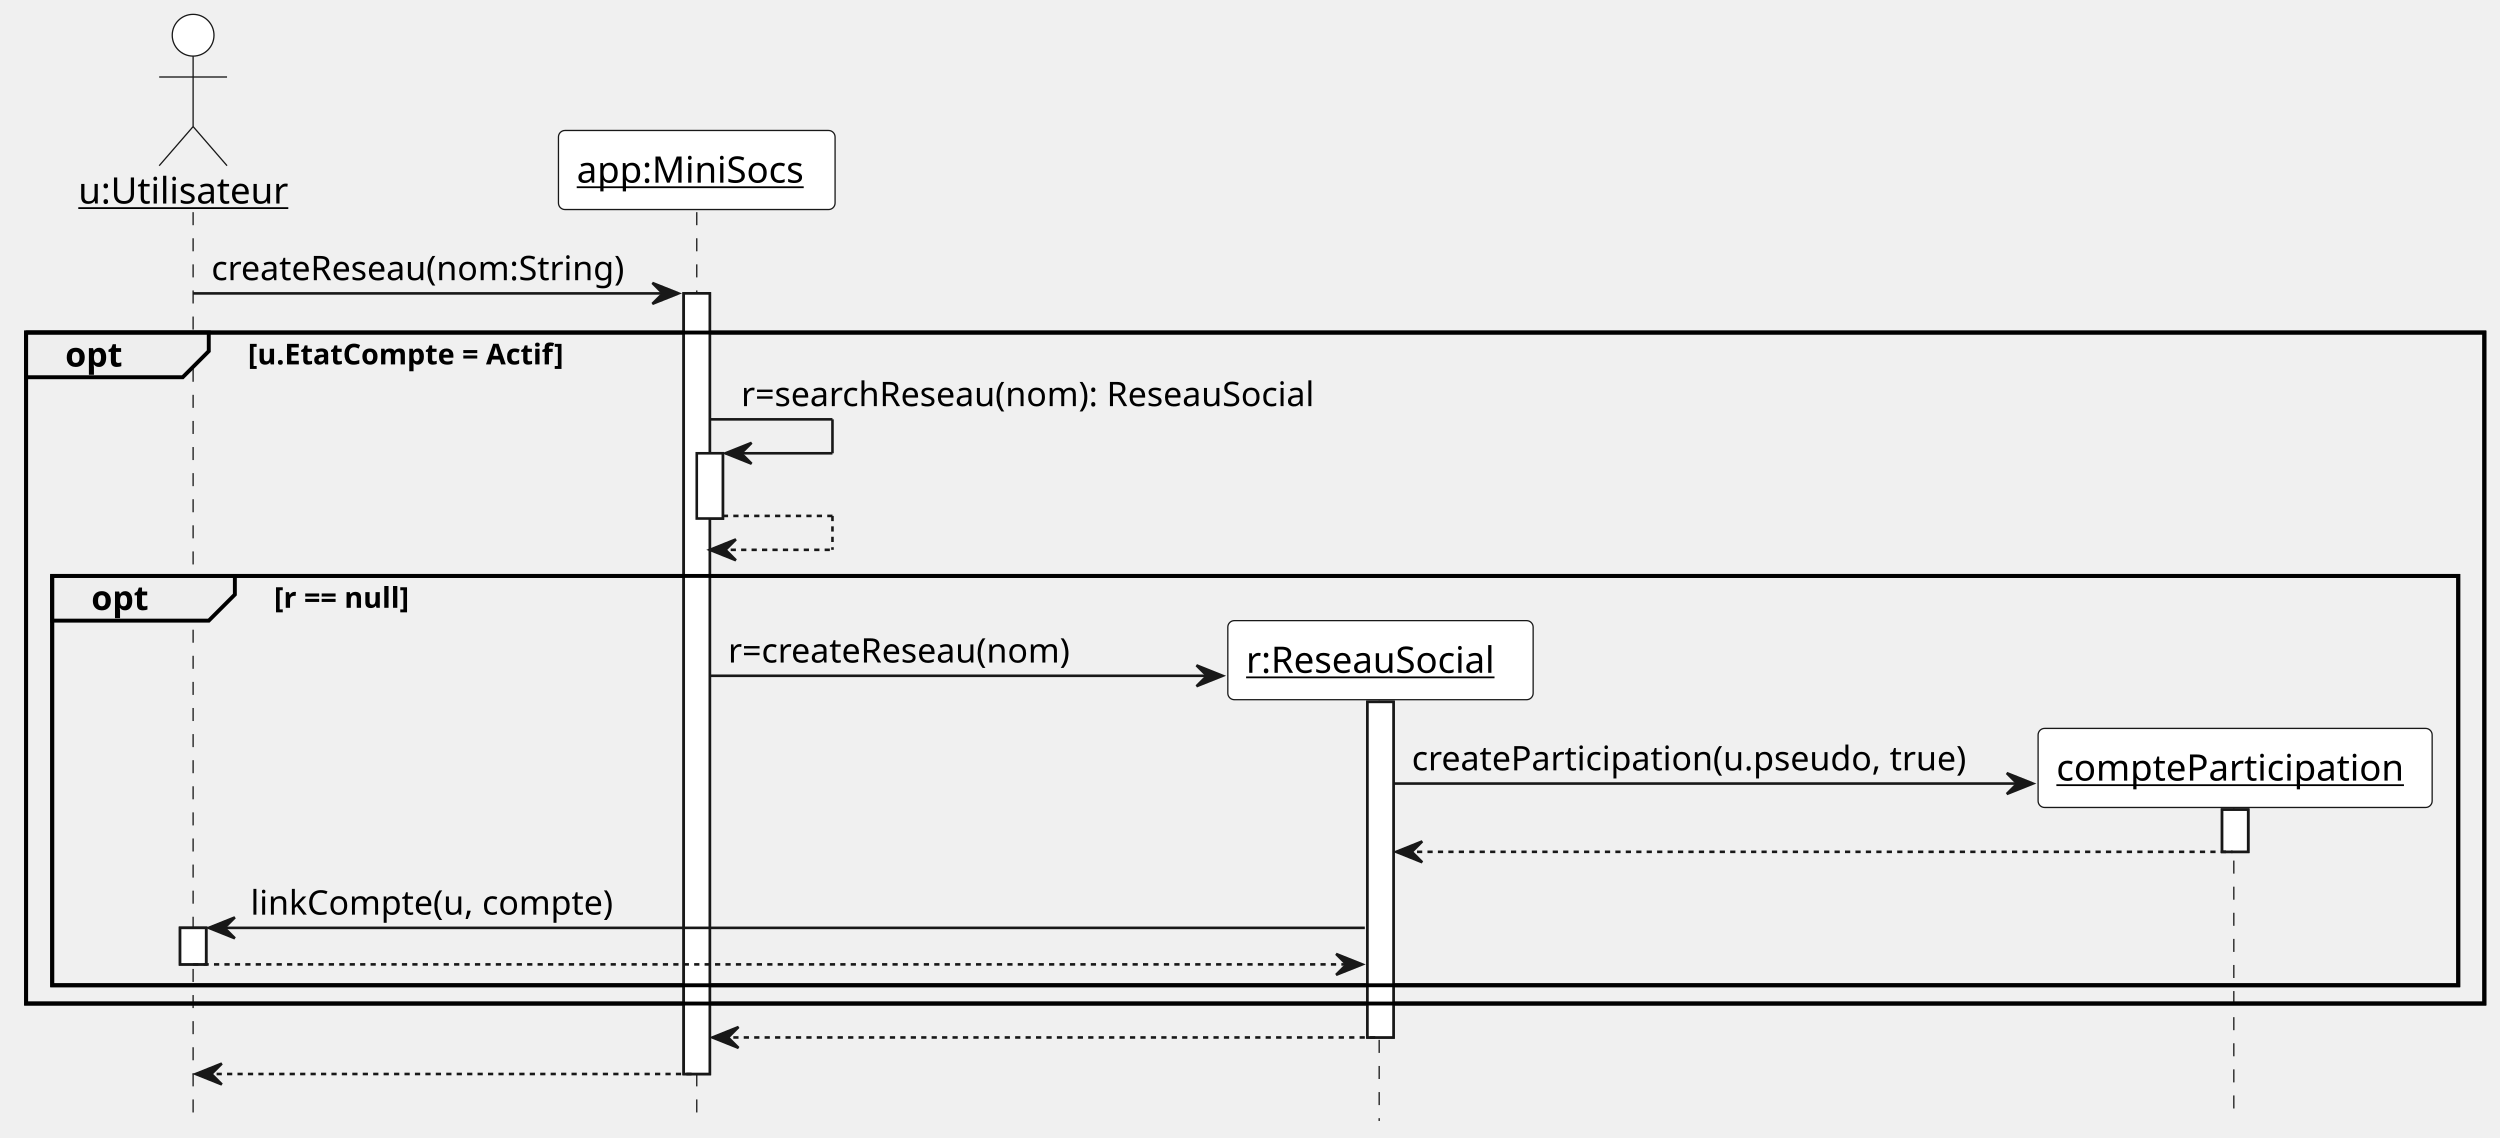
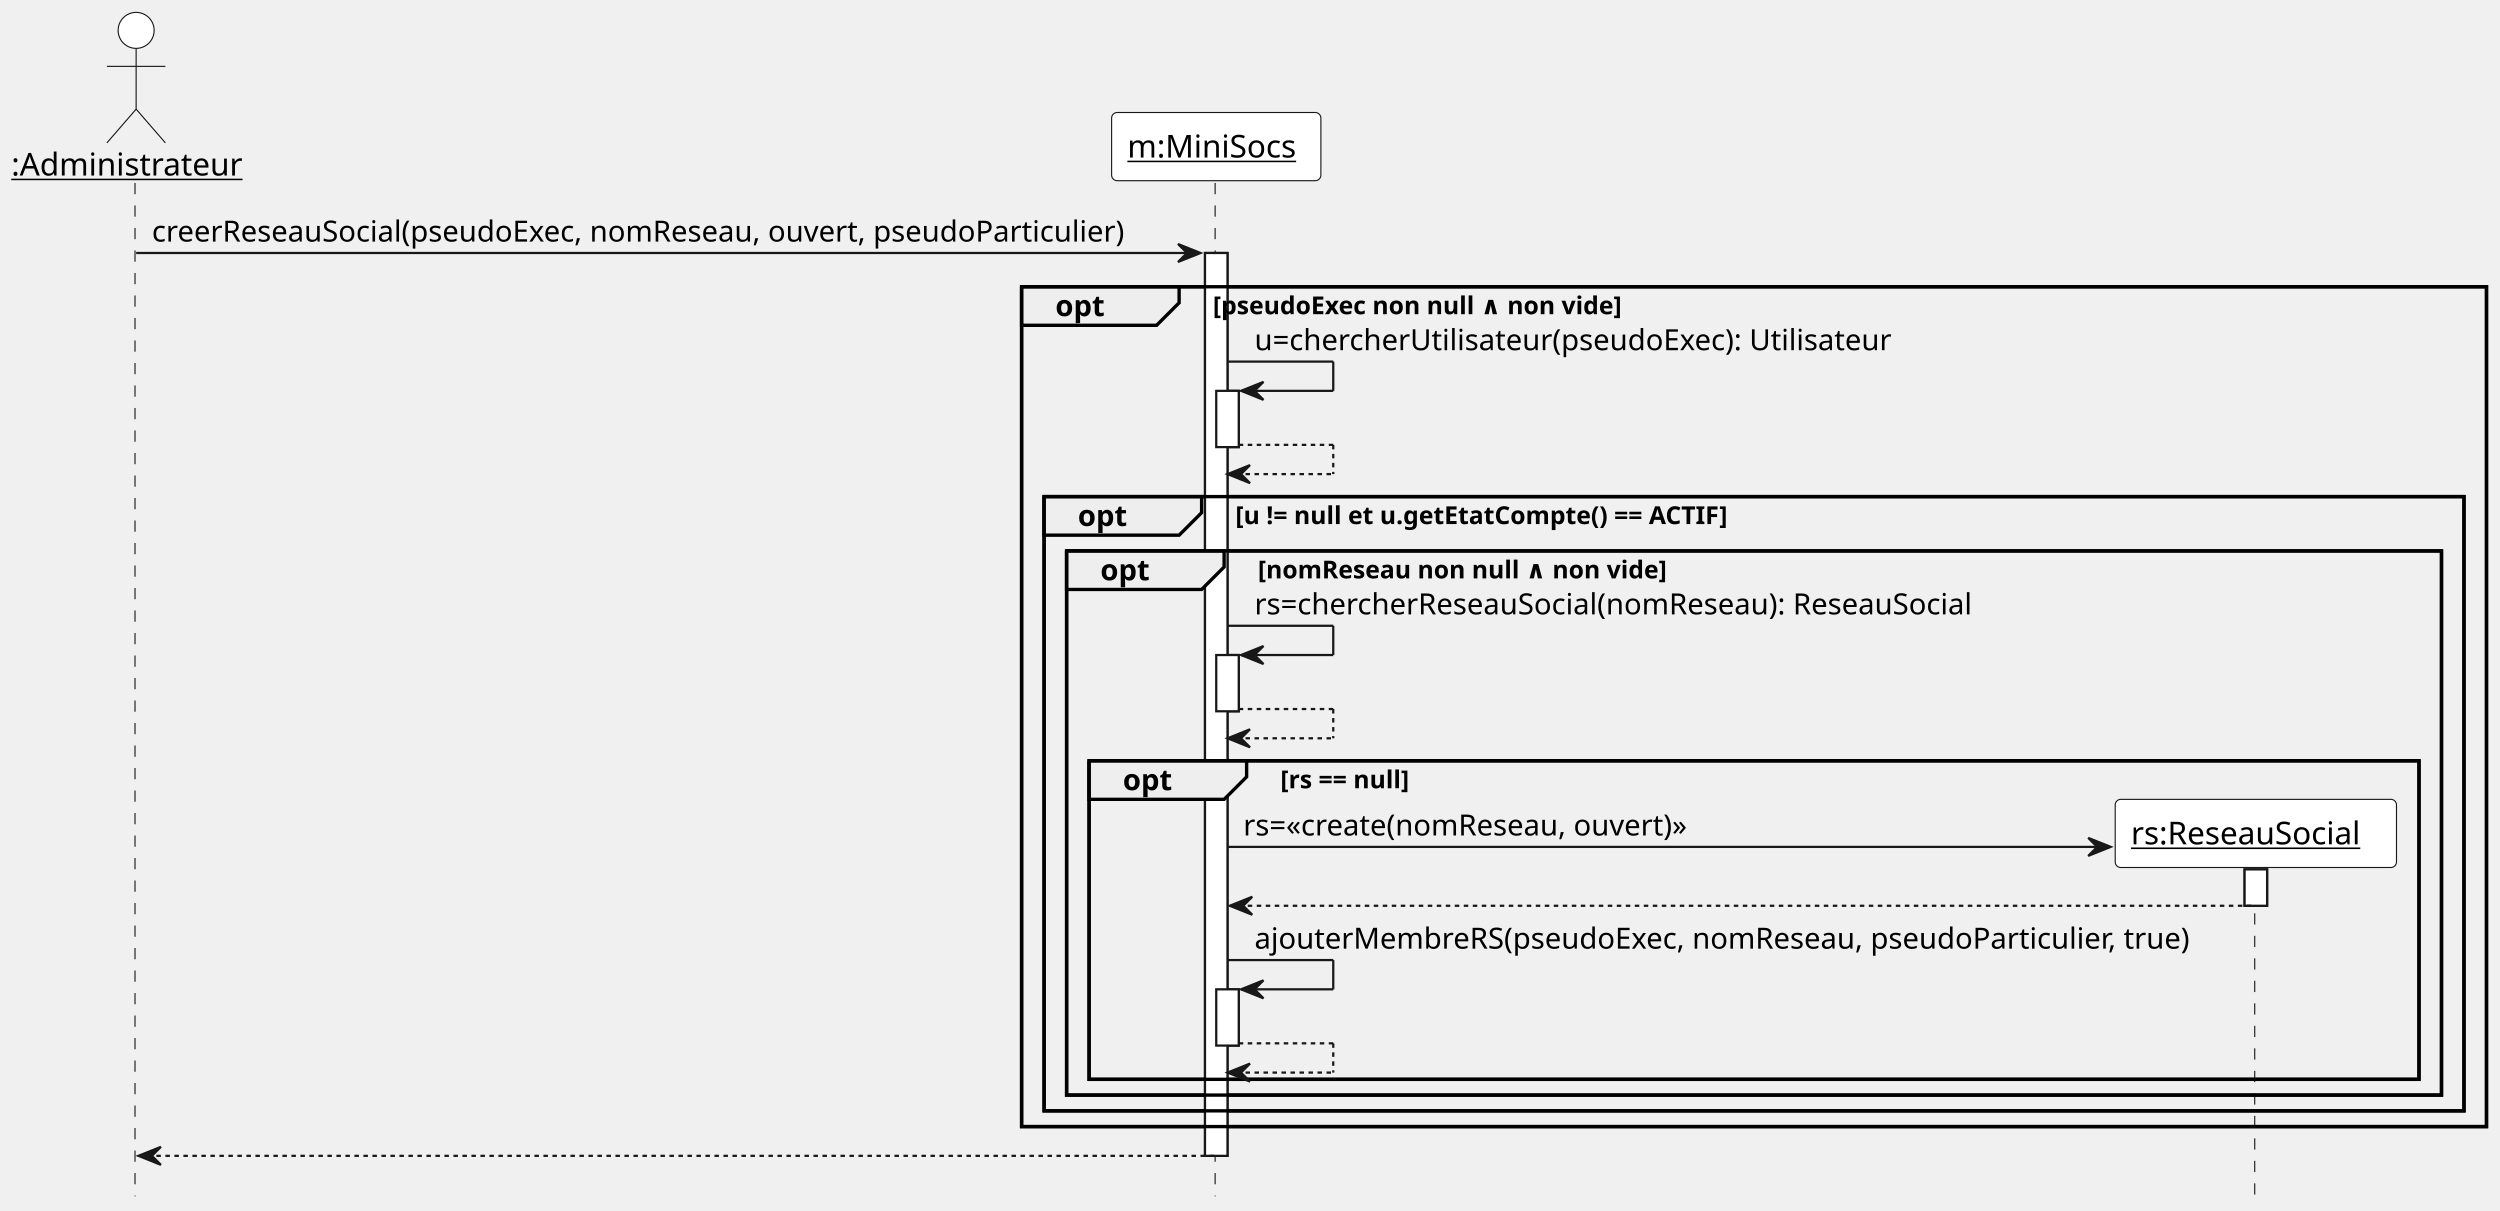
- <svg xmlns="http://www.w3.org/2000/svg" contentStyleType="text/css" height="436px" preserveAspectRatio="none" style="width:958px;height:436px;background:#FFFFFF;" version="1.1" viewBox="0 0 958 436" width="958px" zoomAndPan="magnify">
+ <svg xmlns="http://www.w3.org/2000/svg" contentStyleType="text/css" height="538px" preserveAspectRatio="none" style="width:1111px;height:538px;background:#FFFFFF;" version="1.1" viewBox="0 0 1111 538" width="1111px" zoomAndPan="magnify">
  <defs />
  <g>
-     <rect fill="#FFFFFF" height="14" style="stroke:#181818;stroke-width:1.0;" width="10" x="69" y="355.555" />
-     <rect fill="#FFFFFF" height="299.125" style="stroke:#181818;stroke-width:1.0;" width="10" x="262" y="112.43" />
-     <rect fill="#FFFFFF" height="25" style="stroke:#181818;stroke-width:1.0;" width="10" x="267" y="173.695" />
-     <rect fill="#FFFFFF" height="128.594" style="stroke:#181818;stroke-width:1.0;" width="10" x="524" y="268.961" />
-     <rect fill="#FFFFFF" height="16.164" style="stroke:#181818;stroke-width:1.0;" width="10" x="851.5" y="310.258" />
-     <rect fill="none" height="257.125" style="stroke:#000000;stroke-width:1.5;" width="942" x="10" y="127.43" />
-     <rect fill="none" height="156.859" style="stroke:#000000;stroke-width:1.5;" width="922" x="20" y="220.695" />
-     <line style="stroke:#181818;stroke-width:0.5;stroke-dasharray:5.0,5.0;" x1="74" x2="74" y1="81.297" y2="429.555" />
-     <line style="stroke:#181818;stroke-width:0.5;stroke-dasharray:5.0,5.0;" x1="267" x2="267" y1="81.297" y2="429.555" />
-     <line style="stroke:#181818;stroke-width:0.5;stroke-dasharray:5.0,5.0;" x1="528.5" x2="528.5" y1="268.477" y2="429.555" />
-     <line style="stroke:#181818;stroke-width:0.5;stroke-dasharray:5.0,5.0;" x1="856" x2="856" y1="309.773" y2="429.555" />
-     <text fill="#000000" font-family="sans-serif" font-size="14" lengthAdjust="spacing" text-decoration="underline" textLength="82" x="30" y="77.995">u:Utilisateur</text>
-     <ellipse cx="74" cy="13.5" fill="#FFFFFF" rx="8" ry="8" style="stroke:#181818;stroke-width:0.5;" />
-     <path d="M74,21.5 L74,48.5 M61,29.5 L87,29.5 M74,48.5 L61,63.5 M74,48.5 L87,63.5 " fill="none" style="stroke:#181818;stroke-width:0.5;" />
-     <rect fill="#FFFFFF" height="30.297" rx="2.5" ry="2.5" style="stroke:#181818;stroke-width:0.5;" width="106" x="214" y="50" />
-     <text fill="#000000" font-family="sans-serif" font-size="14" lengthAdjust="spacing" text-decoration="underline" textLength="92" x="221" y="69.995">app:MiniSocs</text>
-     <rect fill="#FFFFFF" height="14" style="stroke:#181818;stroke-width:1.0;" width="10" x="69" y="355.555" />
-     <rect fill="#FFFFFF" height="299.125" style="stroke:#181818;stroke-width:1.0;" width="10" x="262" y="112.43" />
-     <rect fill="#FFFFFF" height="25" style="stroke:#181818;stroke-width:1.0;" width="10" x="267" y="173.695" />
-     <rect fill="#FFFFFF" height="128.594" style="stroke:#181818;stroke-width:1.0;" width="10" x="524" y="268.961" />
-     <rect fill="#FFFFFF" height="16.164" style="stroke:#181818;stroke-width:1.0;" width="10" x="851.5" y="310.258" />
-     <polygon fill="#181818" points="250,108.43,260,112.43,250,116.43,254,112.43" style="stroke:#181818;stroke-width:1.0;" />
-     <line style="stroke:#181818;stroke-width:1.0;" x1="74" x2="256" y1="112.43" y2="112.43" />
-     <text fill="#000000" font-family="sans-serif" font-size="13" lengthAdjust="spacing" textLength="169" x="81" y="107.364">createReseau(nom:String)</text>
-     <path d="M10,127.43 L80,127.43 L80,134.562 L70,144.562 L10,144.562 L10,127.43 " fill="#EEEEEE" style="stroke:#000000;stroke-width:1.5;" />
-     <rect fill="none" height="257.125" style="stroke:#000000;stroke-width:1.5;" width="942" x="10" y="127.43" />
-     <text fill="#000000" font-family="sans-serif" font-size="13" font-weight="bold" lengthAdjust="spacing" textLength="25" x="25" y="140.497">opt</text>
-     <text fill="#000000" font-family="sans-serif" font-size="11" font-weight="bold" lengthAdjust="spacing" textLength="143" x="95" y="139.64">[u.EtatCompte = Actif]</text>
-     <line style="stroke:#181818;stroke-width:1.0;" x1="272" x2="319" y1="160.695" y2="160.695" />
-     <line style="stroke:#181818;stroke-width:1.0;" x1="319" x2="319" y1="160.695" y2="173.695" />
-     <line style="stroke:#181818;stroke-width:1.0;" x1="278" x2="319" y1="173.695" y2="173.695" />
-     <polygon fill="#181818" points="288,169.695,278,173.695,288,177.695,284,173.695" style="stroke:#181818;stroke-width:1.0;" />
-     <text fill="#000000" font-family="sans-serif" font-size="13" lengthAdjust="spacing" textLength="238" x="284" y="155.629">r=searchReseau(nom): ReseauSocial</text>
-     <line style="stroke:#181818;stroke-width:1.0;stroke-dasharray:2.0,2.0;" x1="277" x2="319" y1="197.695" y2="197.695" />
-     <line style="stroke:#181818;stroke-width:1.0;stroke-dasharray:2.0,2.0;" x1="319" x2="319" y1="197.695" y2="210.695" />
-     <line style="stroke:#181818;stroke-width:1.0;stroke-dasharray:2.0,2.0;" x1="272" x2="319" y1="210.695" y2="210.695" />
-     <polygon fill="#181818" points="282,206.695,272,210.695,282,214.695,278,210.695" style="stroke:#181818;stroke-width:1.0;" />
-     <path d="M20,220.695 L90,220.695 L90,227.828 L80,237.828 L20,237.828 L20,220.695 " fill="#EEEEEE" style="stroke:#000000;stroke-width:1.5;" />
-     <rect fill="none" height="156.859" style="stroke:#000000;stroke-width:1.5;" width="922" x="20" y="220.695" />
-     <text fill="#000000" font-family="sans-serif" font-size="13" font-weight="bold" lengthAdjust="spacing" textLength="25" x="35" y="233.762">opt</text>
-     <text fill="#000000" font-family="sans-serif" font-size="11" font-weight="bold" lengthAdjust="spacing" textLength="65" x="105" y="232.906">[r == null]</text>
-     <polygon fill="#181818" points="458.5,254.961,468.5,258.961,458.5,262.961,462.5,258.961" style="stroke:#181818;stroke-width:1.0;" />
-     <line style="stroke:#181818;stroke-width:1.0;" x1="272" x2="464.5" y1="258.961" y2="258.961" />
-     <text fill="#000000" font-family="sans-serif" font-size="13" lengthAdjust="spacing" textLength="143" x="279" y="253.895">r=createReseau(nom)</text>
-     <rect fill="#FFFFFF" height="30.297" rx="2.5" ry="2.5" style="stroke:#181818;stroke-width:0.5;" width="117" x="470.5" y="237.828" />
-     <text fill="#000000" font-family="sans-serif" font-size="14" lengthAdjust="spacing" text-decoration="underline" textLength="103" x="477.5" y="257.823">r:ReseauSocial</text>
-     <polygon fill="#181818" points="769,296.258,779,300.258,769,304.258,773,300.258" style="stroke:#181818;stroke-width:1.0;" />
-     <line style="stroke:#181818;stroke-width:1.0;" x1="534" x2="775" y1="300.258" y2="300.258" />
-     <text fill="#000000" font-family="sans-serif" font-size="13" lengthAdjust="spacing" textLength="223" x="541" y="295.192">createParticipation(u.pseudo, true)</text>
-     <rect fill="#FFFFFF" height="30.297" rx="2.5" ry="2.5" style="stroke:#181818;stroke-width:0.5;" width="151" x="781" y="279.125" />
-     <text fill="#000000" font-family="sans-serif" font-size="14" lengthAdjust="spacing" text-decoration="underline" textLength="137" x="788" y="299.12">compteParticipation</text>
-     <polygon fill="#181818" points="545,322.422,535,326.422,545,330.422,541,326.422" style="stroke:#181818;stroke-width:1.0;" />
-     <line style="stroke:#181818;stroke-width:1.0;stroke-dasharray:2.0,2.0;" x1="539" x2="855.5" y1="326.422" y2="326.422" />
-     <polygon fill="#181818" points="90,351.555,80,355.555,90,359.555,86,355.555" style="stroke:#181818;stroke-width:1.0;" />
-     <line style="stroke:#181818;stroke-width:1.0;" x1="84" x2="523" y1="355.555" y2="355.555" />
-     <text fill="#000000" font-family="sans-serif" font-size="13" lengthAdjust="spacing" textLength="147" x="96" y="350.489">linkCompte(u, compte)</text>
-     <polygon fill="#181818" points="512,365.555,522,369.555,512,373.555,516,369.555" style="stroke:#181818;stroke-width:1.0;" />
-     <line style="stroke:#181818;stroke-width:1.0;stroke-dasharray:2.0,2.0;" x1="74" x2="518" y1="369.555" y2="369.555" />
-     <polygon fill="#181818" points="283,393.555,273,397.555,283,401.555,279,397.555" style="stroke:#181818;stroke-width:1.0;" />
-     <line style="stroke:#181818;stroke-width:1.0;stroke-dasharray:2.0,2.0;" x1="277" x2="528" y1="397.555" y2="397.555" />
-     <polygon fill="#181818" points="85,407.555,75,411.555,85,415.555,81,411.555" style="stroke:#181818;stroke-width:1.0;" />
-     <line style="stroke:#181818;stroke-width:1.0;stroke-dasharray:2.0,2.0;" x1="79" x2="266" y1="411.555" y2="411.555" />
+     <rect fill="#FFFFFF" height="401.227" style="stroke:#181818;stroke-width:1.0;" width="10" x="535.5" y="112.43" />
+     <rect fill="#FFFFFF" height="25" style="stroke:#181818;stroke-width:1.0;" width="10" x="540.5" y="173.695" />
+     <rect fill="#FFFFFF" height="25" style="stroke:#181818;stroke-width:1.0;" width="10" x="540.5" y="291.094" />
+     <rect fill="#FFFFFF" height="25" style="stroke:#181818;stroke-width:1.0;" width="10" x="540.5" y="439.656" />
+     <rect fill="#FFFFFF" height="16.164" style="stroke:#181818;stroke-width:1.0;" width="10" x="997.5" y="386.359" />
+     <rect fill="none" height="373.227" style="stroke:#000000;stroke-width:1.5;" width="651" x="454" y="127.43" />
+     <rect fill="none" height="272.961" style="stroke:#000000;stroke-width:1.5;" width="631" x="464" y="220.695" />
+     <rect fill="none" height="241.828" style="stroke:#000000;stroke-width:1.5;" width="611" x="474" y="244.828" />
+     <rect fill="none" height="141.562" style="stroke:#000000;stroke-width:1.5;" width="591" x="484" y="338.094" />
+     <line style="stroke:#181818;stroke-width:0.5;stroke-dasharray:5.0,5.0;" x1="60" x2="60" y1="81.297" y2="531.656" />
+     <line style="stroke:#181818;stroke-width:0.5;stroke-dasharray:5.0,5.0;" x1="540" x2="540" y1="81.297" y2="531.656" />
+     <line style="stroke:#181818;stroke-width:0.5;stroke-dasharray:5.0,5.0;" x1="1002" x2="1002" y1="385.875" y2="531.656" />
+     <text fill="#000000" font-family="sans-serif" font-size="14" lengthAdjust="spacing" text-decoration="underline" textLength="105" x="5" y="77.995">:Administrateur</text>
+     <ellipse cx="60.5" cy="13.5" fill="#FFFFFF" rx="8" ry="8" style="stroke:#181818;stroke-width:0.5;" />
+     <path d="M60.5,21.5 L60.5,48.5 M47.5,29.5 L73.5,29.5 M60.5,48.5 L47.5,63.5 M60.5,48.5 L73.5,63.5 " fill="none" style="stroke:#181818;stroke-width:0.5;" />
+     <rect fill="#FFFFFF" height="30.297" rx="2.5" ry="2.5" style="stroke:#181818;stroke-width:0.5;" width="93" x="494" y="50" />
+     <text fill="#000000" font-family="sans-serif" font-size="14" lengthAdjust="spacing" text-decoration="underline" textLength="79" x="501" y="69.995">m:MiniSocs</text>
+     <rect fill="#FFFFFF" height="401.227" style="stroke:#181818;stroke-width:1.0;" width="10" x="535.5" y="112.43" />
+     <rect fill="#FFFFFF" height="25" style="stroke:#181818;stroke-width:1.0;" width="10" x="540.5" y="173.695" />
+     <rect fill="#FFFFFF" height="25" style="stroke:#181818;stroke-width:1.0;" width="10" x="540.5" y="291.094" />
+     <rect fill="#FFFFFF" height="25" style="stroke:#181818;stroke-width:1.0;" width="10" x="540.5" y="439.656" />
+     <rect fill="#FFFFFF" height="16.164" style="stroke:#181818;stroke-width:1.0;" width="10" x="997.5" y="386.359" />
+     <polygon fill="#181818" points="523.5,108.43,533.5,112.43,523.5,116.43,527.5,112.43" style="stroke:#181818;stroke-width:1.0;" />
+     <line style="stroke:#181818;stroke-width:1.0;" x1="60.5" x2="529.5" y1="112.43" y2="112.43" />
+     <text fill="#000000" font-family="sans-serif" font-size="13" lengthAdjust="spacing" textLength="456" x="67.5" y="107.364">creerReseauSocial(pseudoExec, nomReseau, ouvert, pseudoParticulier)</text>
+     <path d="M454,127.43 L524,127.43 L524,134.562 L514,144.562 L454,144.562 L454,127.43 " fill="#EEEEEE" style="stroke:#000000;stroke-width:1.5;" />
+     <rect fill="none" height="373.227" style="stroke:#000000;stroke-width:1.5;" width="651" x="454" y="127.43" />
+     <text fill="#000000" font-family="sans-serif" font-size="13" font-weight="bold" lengthAdjust="spacing" textLength="25" x="469" y="140.497">opt</text>
+     <text fill="#000000" font-family="sans-serif" font-size="11" font-weight="bold" lengthAdjust="spacing" textLength="215" x="539" y="139.64">[pseudoExec non null ∧ non vide]</text>
+     <line style="stroke:#181818;stroke-width:1.0;" x1="545.5" x2="592.5" y1="160.695" y2="160.695" />
+     <line style="stroke:#181818;stroke-width:1.0;" x1="592.5" x2="592.5" y1="160.695" y2="173.695" />
+     <line style="stroke:#181818;stroke-width:1.0;" x1="551.5" x2="592.5" y1="173.695" y2="173.695" />
+     <polygon fill="#181818" points="561.5,169.695,551.5,173.695,561.5,177.695,557.5,173.695" style="stroke:#181818;stroke-width:1.0;" />
+     <text fill="#000000" font-family="sans-serif" font-size="13" lengthAdjust="spacing" textLength="300" x="557.5" y="155.629">u=chercherUtilisateur(pseudoExec): Utilisateur</text>
+     <line style="stroke:#181818;stroke-width:1.0;stroke-dasharray:2.0,2.0;" x1="550.5" x2="592.5" y1="197.695" y2="197.695" />
+     <line style="stroke:#181818;stroke-width:1.0;stroke-dasharray:2.0,2.0;" x1="592.5" x2="592.5" y1="197.695" y2="210.695" />
+     <line style="stroke:#181818;stroke-width:1.0;stroke-dasharray:2.0,2.0;" x1="545.5" x2="592.5" y1="210.695" y2="210.695" />
+     <polygon fill="#181818" points="555.5,206.695,545.5,210.695,555.5,214.695,551.5,210.695" style="stroke:#181818;stroke-width:1.0;" />
+     <path d="M464,220.695 L534,220.695 L534,227.828 L524,237.828 L464,237.828 L464,220.695 " fill="#EEEEEE" style="stroke:#000000;stroke-width:1.5;" />
+     <rect fill="none" height="272.961" style="stroke:#000000;stroke-width:1.5;" width="631" x="464" y="220.695" />
+     <text fill="#000000" font-family="sans-serif" font-size="13" font-weight="bold" lengthAdjust="spacing" textLength="25" x="479" y="233.762">opt</text>
+     <text fill="#000000" font-family="sans-serif" font-size="11" font-weight="bold" lengthAdjust="spacing" textLength="266" x="549" y="232.906">[u != null et u.getEtatCompte() == ACTIF]</text>
+     <path d="M474,244.828 L544,244.828 L544,251.961 L534,261.961 L474,261.961 L474,244.828 " fill="#EEEEEE" style="stroke:#000000;stroke-width:1.5;" />
+     <rect fill="none" height="241.828" style="stroke:#000000;stroke-width:1.5;" width="611" x="474" y="244.828" />
+     <text fill="#000000" font-family="sans-serif" font-size="13" font-weight="bold" lengthAdjust="spacing" textLength="25" x="489" y="257.895">opt</text>
+     <text fill="#000000" font-family="sans-serif" font-size="11" font-weight="bold" lengthAdjust="spacing" textLength="212" x="559" y="257.039">[nomReseau non null ∧ non vide]</text>
+     <line style="stroke:#181818;stroke-width:1.0;" x1="545.5" x2="592.5" y1="278.094" y2="278.094" />
+     <line style="stroke:#181818;stroke-width:1.0;" x1="592.5" x2="592.5" y1="278.094" y2="291.094" />
+     <line style="stroke:#181818;stroke-width:1.0;" x1="551.5" x2="592.5" y1="291.094" y2="291.094" />
+     <polygon fill="#181818" points="561.5,287.094,551.5,291.094,561.5,295.094,557.5,291.094" style="stroke:#181818;stroke-width:1.0;" />
+     <text fill="#000000" font-family="sans-serif" font-size="13" lengthAdjust="spacing" textLength="343" x="557.5" y="273.028">rs=chercherReseauSocial(nomReseau): ReseauSocial</text>
+     <line style="stroke:#181818;stroke-width:1.0;stroke-dasharray:2.0,2.0;" x1="550.5" x2="592.5" y1="315.094" y2="315.094" />
+     <line style="stroke:#181818;stroke-width:1.0;stroke-dasharray:2.0,2.0;" x1="592.5" x2="592.5" y1="315.094" y2="328.094" />
+     <line style="stroke:#181818;stroke-width:1.0;stroke-dasharray:2.0,2.0;" x1="545.5" x2="592.5" y1="328.094" y2="328.094" />
+     <polygon fill="#181818" points="555.5,324.094,545.5,328.094,555.5,332.094,551.5,328.094" style="stroke:#181818;stroke-width:1.0;" />
+     <path d="M484,338.094 L554,338.094 L554,345.227 L544,355.227 L484,355.227 L484,338.094 " fill="#EEEEEE" style="stroke:#000000;stroke-width:1.5;" />
+     <rect fill="none" height="141.562" style="stroke:#000000;stroke-width:1.5;" width="591" x="484" y="338.094" />
+     <text fill="#000000" font-family="sans-serif" font-size="13" font-weight="bold" lengthAdjust="spacing" textLength="25" x="499" y="351.161">opt</text>
+     <text fill="#000000" font-family="sans-serif" font-size="11" font-weight="bold" lengthAdjust="spacing" textLength="72" x="569" y="350.304">[rs == null]</text>
+     <polygon fill="#181818" points="928,372.359,938,376.359,928,380.359,932,376.359" style="stroke:#181818;stroke-width:1.0;" />
+     <line style="stroke:#181818;stroke-width:1.0;" x1="545.5" x2="934" y1="376.359" y2="376.359" />
+     <text fill="#000000" font-family="sans-serif" font-size="13" lengthAdjust="spacing" textLength="215" x="552.5" y="371.293">rs=«create(nomReseau, ouvert)»</text>
+     <rect fill="#FFFFFF" height="30.297" rx="2.5" ry="2.5" style="stroke:#181818;stroke-width:0.5;" width="125" x="940" y="355.227" />
+     <text fill="#000000" font-family="sans-serif" font-size="14" lengthAdjust="spacing" text-decoration="underline" textLength="111" x="947" y="375.222">rs:ReseauSocial</text>
+     <polygon fill="#181818" points="556.5,398.523,546.5,402.523,556.5,406.523,552.5,402.523" style="stroke:#181818;stroke-width:1.0;" />
+     <line style="stroke:#181818;stroke-width:1.0;stroke-dasharray:2.0,2.0;" x1="550.5" x2="1001.5" y1="402.523" y2="402.523" />
+     <line style="stroke:#181818;stroke-width:1.0;" x1="545.5" x2="592.5" y1="426.656" y2="426.656" />
+     <line style="stroke:#181818;stroke-width:1.0;" x1="592.5" x2="592.5" y1="426.656" y2="439.656" />
+     <line style="stroke:#181818;stroke-width:1.0;" x1="551.5" x2="592.5" y1="439.656" y2="439.656" />
+     <polygon fill="#181818" points="561.5,435.656,551.5,439.656,561.5,443.656,557.5,439.656" style="stroke:#181818;stroke-width:1.0;" />
+     <text fill="#000000" font-family="sans-serif" font-size="13" lengthAdjust="spacing" textLength="438" x="557.5" y="421.59">ajouterMembreRS(pseudoExec, nomReseau, pseudoParticulier, true)</text>
+     <line style="stroke:#181818;stroke-width:1.0;stroke-dasharray:2.0,2.0;" x1="550.5" x2="592.5" y1="463.656" y2="463.656" />
+     <line style="stroke:#181818;stroke-width:1.0;stroke-dasharray:2.0,2.0;" x1="592.5" x2="592.5" y1="463.656" y2="476.656" />
+     <line style="stroke:#181818;stroke-width:1.0;stroke-dasharray:2.0,2.0;" x1="545.5" x2="592.5" y1="476.656" y2="476.656" />
+     <polygon fill="#181818" points="555.5,472.656,545.5,476.656,555.5,480.656,551.5,476.656" style="stroke:#181818;stroke-width:1.0;" />
+     <polygon fill="#181818" points="71.5,509.656,61.5,513.656,71.5,517.656,67.5,513.656" style="stroke:#181818;stroke-width:1.0;" />
+     <line style="stroke:#181818;stroke-width:1.0;stroke-dasharray:2.0,2.0;" x1="65.5" x2="539.5" y1="513.656" y2="513.656" />
  </g>
</svg>
